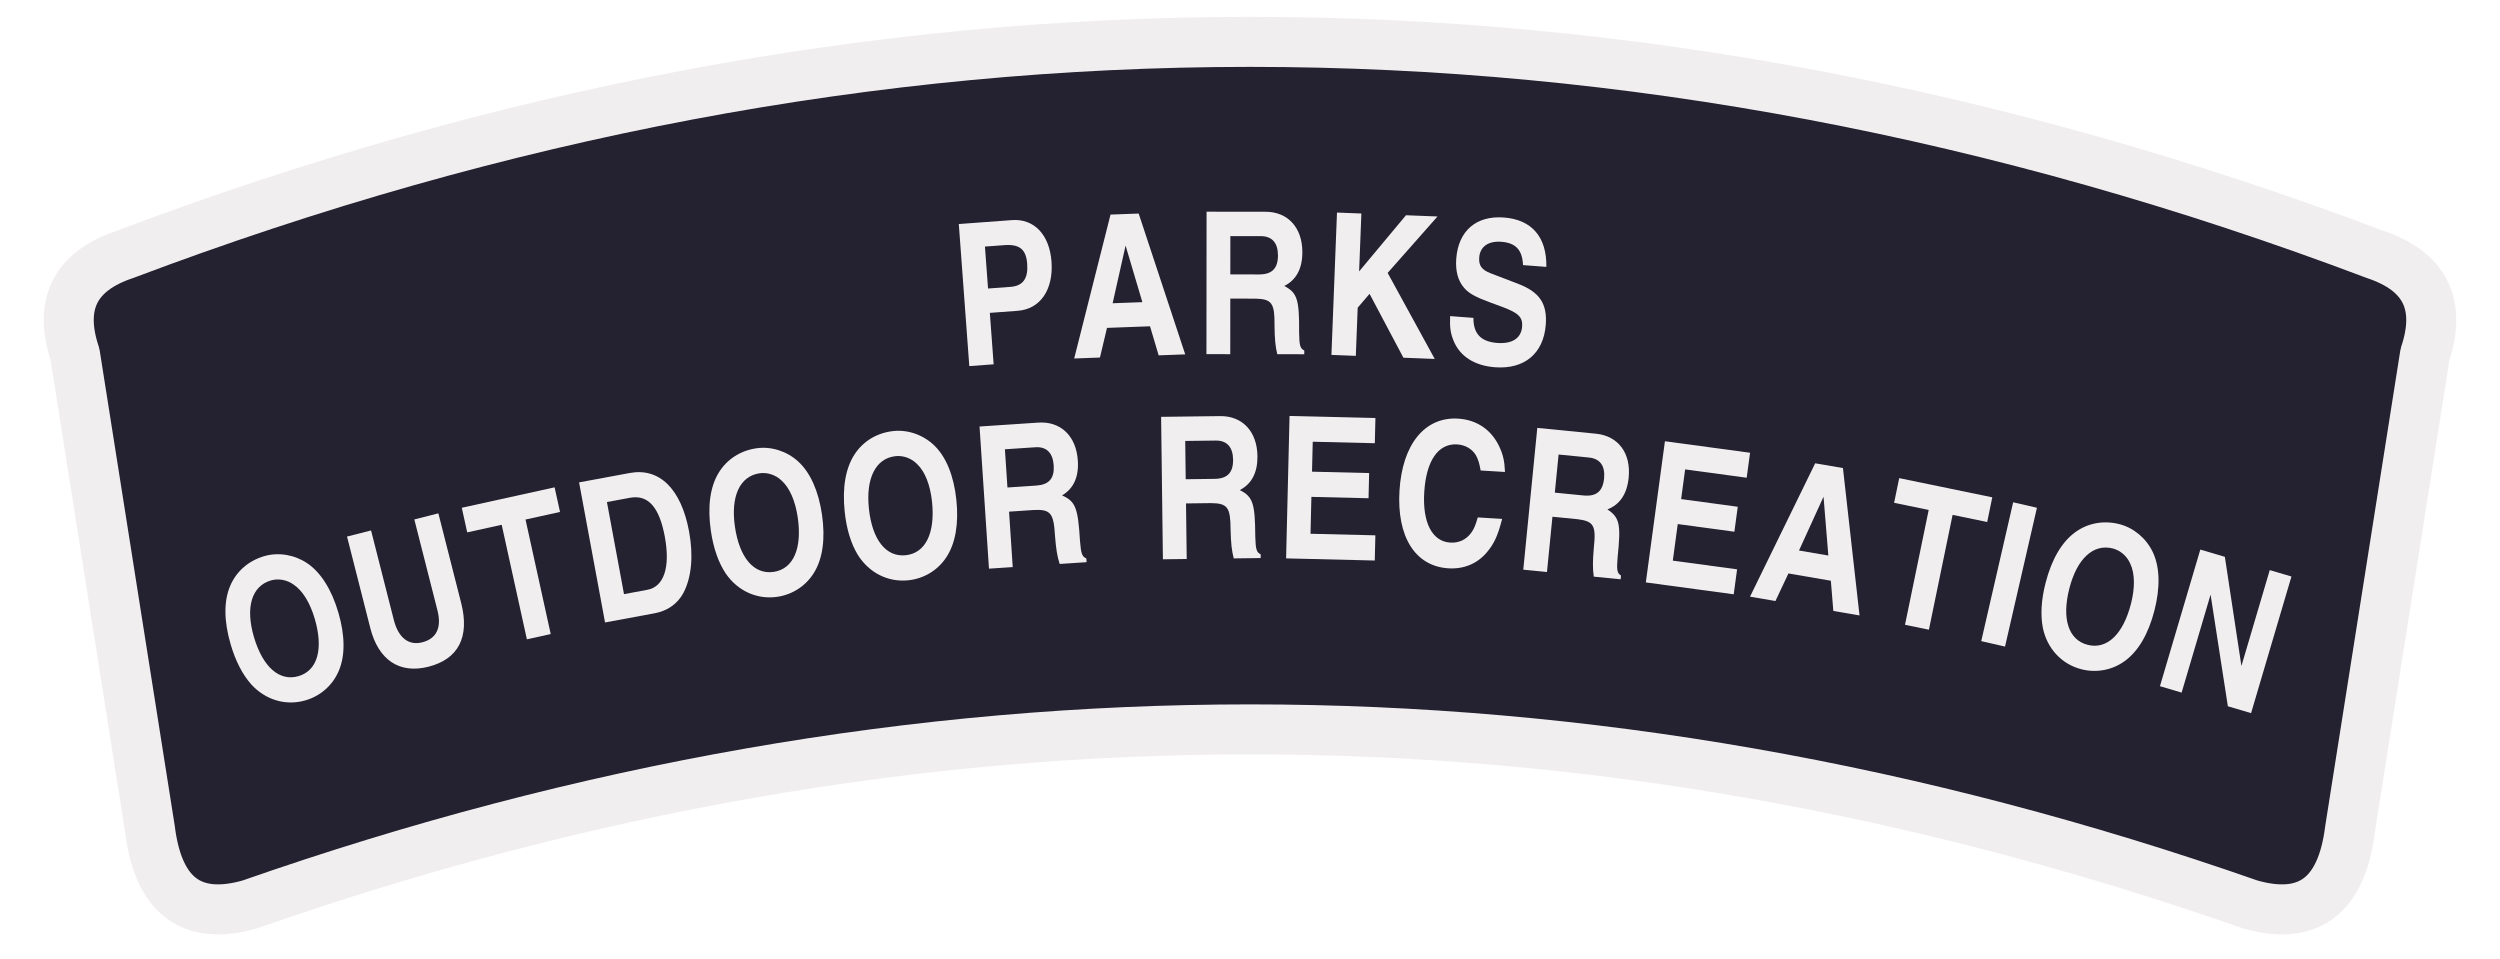
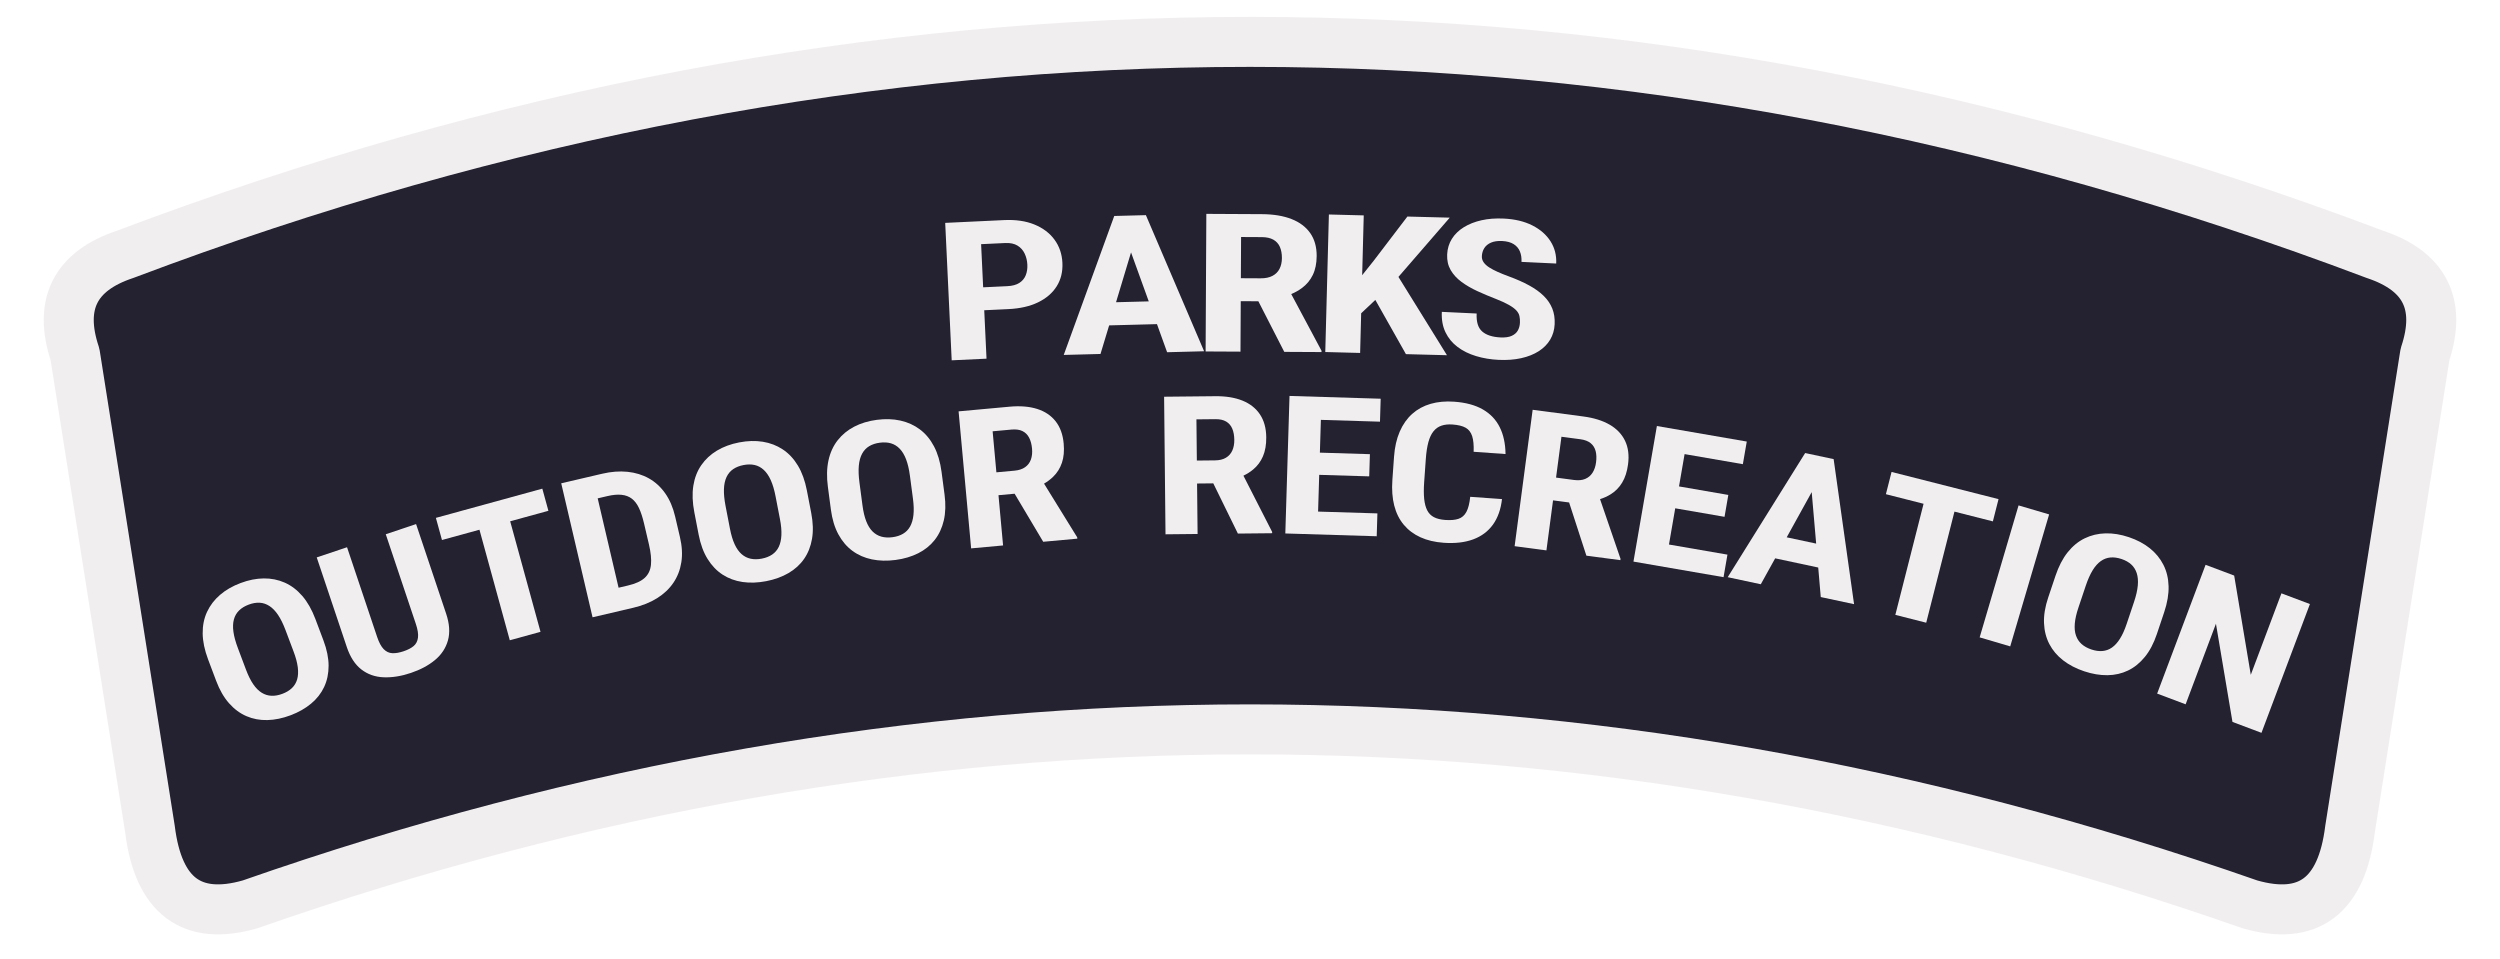
<svg xmlns="http://www.w3.org/2000/svg" viewBox="0 0 485 186" role="img">
  <g transform="translate(2.842170943040401e-14 0.85) scale(4.85)" data-master-id="bc-detached-rocker-double-v1" data-master-geometry-hash="1eafa91a6ab8a936f08523cee4ec2c89b059ab47215e9ee1f593f27a03dc9eb1">
    <g data-master-id="bc-detached-rocker-double-v1" data-master-geometry-hash="1eafa91a6ab8a936f08523cee4ec2c89b059ab47215e9ee1f593f27a03dc9eb1">
      <path d="M5 10 Q50 -7 95 10 Q98 11 97 14 L94 33 Q93.5 37 90 36 Q50 22 10 36 Q6.5 37 6 33 L3 14 Q2 11 5 10 Z" fill="#242130" stroke="#f1eef0" stroke-width="2" stroke-linejoin="round" stroke-linecap="round" data-component="shared-rocker-border" />
    </g>
    <g data-alignment="parallel-curves-equal-ink-margins" transform="translate(0 2.492347)">
      <g data-caption="PARKS">
-         <path d="M185 260H326C440 260 514 353 514 495C514 631 442 718 331 718H62V0H185ZM185 383V595H283C360 595 391 566 391 492C391 418 361 383 299 383Z" fill="#f1eef0" transform="translate(40.44593 11.85296) rotate(-4.22569) scale(0.00793637 -0.00793637) translate(-273.5 0)" />
-         <path d="M187 148H404L442 0H576L368 718H226L16 0H146ZM296 559 370 271H220Z" fill="#f1eef0" transform="translate(45.18789 11.58954) rotate(-2.13124) scale(0.00793637 -0.00793637) translate(-296 0)" />
-         <path d="M62 0H182V280H309C392 278 406 257 405 144C406 76 409 41 419 0H555V19C534 29 530 45 529 108C530 276 520 309 454 344C514 374 545 431 545 514C545 638 472 718 359 718H62ZM182 402V595H336C392 595 422 561 422 498C422 432 392 402 327 402Z" fill="#f1eef0" transform="translate(50.11489 11.50005) rotate(0.05091) scale(0.00793637 -0.00793637) translate(-296 0)" />
-         <path d="M194 243 251 315 434 0H592L338 424L578 718H419L194 426V718H71V0H194Z" fill="#f1eef0" transform="translate(55.04171 11.59829) rotate(2.23283) scale(0.00793637 -0.00793637) translate(-296 0)" />
-         <path d="M32 221C34 163 41 134 59 98C97 22 174 -19 277 -19C426 -19 516 69 516 214C516 321 472 376 362 409L218 452C173 466 156 486 156 527C156 581 195 614 261 614C334 614 370 581 379 505H497C488 655 406 737 265 737C125 737 41 653 41 512C41 450 58 402 91 369C116 343 153 326 228 305L291 287C374 263 398 243 398 196C398 137 355 104 279 104C196 104 155 142 150 221Z" fill="#f1eef0" transform="translate(59.7832 11.87009) rotate(4.32666) scale(0.00793637 -0.00793637) translate(-273.5 0)" />
+         <path d="M614 513L614 513L411 513L411 0L118 0L118 1456L614 1456Q761 1456 866.5 1394Q972 1332 1029 1223.5Q1086 1115 1086 975L1086 975Q1086 834 1029 730.5Q972 627 866.5 570Q761 513 614 513ZM411 1213L411 756L614 756Q677 756 716 784Q755 812 773 861.5Q791 911 791 973L791 973Q791 1036 773 1091Q755 1146 716 1179.5Q677 1213 614 1213L614 1213L411 1213Z" fill="#f1eef0" transform="translate(40.27406 11.6408) rotate(-2.70521) scale(0.00476 -0.00378) translate(-582 0)" />
+         <path d="M1203 0L892 0L813 300L411 300L332 0L23 0L478 1456L744 1456L1203 0ZM474 543L749 543L611 1066L474 543Z" fill="#f1eef0" transform="translate(45.34968 11.45645) rotate(-1.50367) scale(0.00476 -0.00378) translate(-611.5 0)" />
+         <path d="M119 0L119 1456L586 1456Q732 1456 835 1406Q938 1356 993 1258Q1048 1160 1048 1016L1048 1016Q1048 898 1016 814.5Q984 731 925 676L925 676Q886 639 836 612L836 612L1093 14L1093 0L780 0L560 534L412 534L412 0L119 0ZM412 1213L412 777L578 777Q638 777 677.5 803.5Q717 830 736.5 878.5Q756 927 756 992L756 992Q756 1061 738.5 1110.5Q721 1160 683.5 1186.5Q646 1213 586 1213L586 1213L412 1213Z" fill="#f1eef0" transform="translate(50.35459 11.40186) rotate(0.3008) scale(0.00476 -0.00378) translate(-566.5 0)" />
+         <path d="M118 1456L411 1456L411 823L504 978L778 1456L1134 1456L716 815L1141 0L796 0L527 565L411 420L411 0L118 0L118 1456Z" fill="#f1eef0" transform="translate(55.14515 11.46944) rotate(1.50367) scale(0.00476 -0.00378) translate(-566.5 0)" />
+         <path d="M734 383L734 383Q734 422 727 454Q720 486 697.5 513Q675 540 632.5 567Q590 594 522 623L522 623Q441 657 365 695.5Q289 734 228 785Q167 836 131.5 905.5Q96 975 96 1069L96 1069Q96 1161 129.5 1236Q163 1311 225 1364.5Q287 1418 370.5 1447Q454 1476 557 1476L557 1476Q697 1476 799.5 1418Q902 1360 958.5 1259Q1015 1158 1015 1027L1015 1027L723 1027Q723 1089 705.5 1136.5Q688 1184 650 1211Q612 1238 552 1238L552 1238Q496 1238 459.5 1215.5Q423 1193 405.5 1154.5Q388 1116 388 1068L388 1068Q388 1032 405.5 1003.5Q423 975 454 952.5Q485 930 527.5 909Q570 888 621 868L621 868Q720 829 796 782.5Q872 736 923 678.5Q974 621 1000 549Q1026 477 1026 385L1026 385Q1026 294 994.5 219.5Q963 145 903 91.5Q843 38 758.5 9Q674 -20 570 -20L570 -20Q469 -20 379 8.5Q289 37 220.5 95.5Q152 154 113 244.5Q74 335 74 459L74 459L367 459Q367 393 380 346.5Q393 300 420 272.5Q447 245 486.5 231.5Q526 218 577 218L577 218Q635 218 669.5 240Q704 262 719 299Q734 336 734 383Z" fill="#f1eef0" transform="translate(59.86619 11.64743) rotate(2.70521) scale(0.00476 -0.00378) translate(-552.5 0)" />
      </g>
      <g transform="translate(0 -0.8296862)">
        <g data-caption="OUTDOOR RECREATION">
-           <path d="M323 737C241 737 167 703 117 642C64 578 36 481 36 358C36 269 51 194 79 135C126 39 216 -19 319 -19C398 -19 472 16 521 76C574 140 602 237 602 359C602 480 574 578 521 642C472 701 398 737 323 737ZM321 610C360 610 399 591 425 558C460 516 479 447 479 362C479 203 419 108 319 108C219 108 159 203 159 361C159 516 220 610 321 610Z" fill="#f1eef0" transform="translate(12.17913 26.03107) rotate(-16.30353) scale(0.00793637 -0.00793637) translate(-319 0)" />
-           <path d="M534 718H409V245C409 155 369 108 295 108C224 108 184 160 184 252V718H59V242C59 76 144 -19 295 -19C451 -19 534 75 534 251Z" fill="#f1eef0" transform="translate(17.10855 24.68323) rotate(-14.27143) scale(0.00793637 -0.00793637) translate(-296 0)" />
-           <path d="M312 591H490V718H11V591H189V0H312Z" fill="#f1eef0" transform="translate(21.55207 23.6293) rotate(-12.40752) scale(0.00793637 -0.00793637) translate(-250.5 0)" />
-           <path d="M62 0H317C382 0 439 26 478 75C532 144 562 249 562 374C562 592 474 718 322 718H62ZM182 595H300C393 595 437 522 437 370C437 214 387 123 302 123H182Z" fill="#f1eef0" transform="translate(26.02784 22.72208) rotate(-10.50274) scale(0.00793637 -0.00793637) translate(-296 0)" />
-           <path d="M323 737C241 737 167 703 117 642C64 578 36 481 36 358C36 269 51 194 79 135C126 39 216 -19 319 -19C398 -19 472 16 521 76C574 140 602 237 602 359C602 480 574 578 521 642C472 701 398 737 323 737ZM321 610C360 610 399 591 425 558C460 516 479 447 479 362C479 203 419 108 319 108C219 108 159 203 159 361C159 516 220 610 321 610Z" fill="#f1eef0" transform="translate(31.06927 21.88574) rotate(-8.32897) scale(0.00793637 -0.00793637) translate(-319 0)" />
-           <path d="M323 737C241 737 167 703 117 642C64 578 36 481 36 358C36 269 51 194 79 135C126 39 216 -19 319 -19C398 -19 472 16 521 76C574 140 602 237 602 359C602 480 574 578 521 642C472 701 398 737 323 737ZM321 610C360 610 399 591 425 558C460 516 479 447 479 362C479 203 419 108 319 108C219 108 159 203 159 361C159 516 220 610 321 610Z" fill="#f1eef0" transform="translate(36.32051 21.22358) rotate(-6.03887) scale(0.00793637 -0.00793637) translate(-319 0)" />
-           <path d="M62 0H182V280H309C392 278 406 257 405 144C406 76 409 41 419 0H555V19C534 29 530 45 529 108C530 276 520 309 454 344C514 374 545 431 545 514C545 638 472 718 359 718H62ZM182 402V595H336C392 595 422 561 422 498C422 432 392 402 327 402Z" fill="#f1eef0" transform="translate(41.41199 20.78519) rotate(-3.79974) scale(0.00793637 -0.00793637) translate(-296 0)" />
-           <path d="M62 0H182V280H309C392 278 406 257 405 144C406 76 409 41 419 0H555V19C534 29 530 45 529 108C530 276 520 309 454 344C514 374 545 431 545 514C545 638 472 718 359 718H62ZM182 402V595H336C392 595 422 561 422 498C422 432 392 402 327 402Z" fill="#f1eef0" transform="translate(48.37309 20.51024) rotate(-0.72084) scale(0.00793637 -0.00793637) translate(-296 0)" />
-           <path d="M495 718H62V0H509V127H182V313H470V440H182V591H495Z" fill="#f1eef0" transform="translate(53.12227 20.5377) rotate(1.3832) scale(0.00793637 -0.00793637) translate(-273.5 0)" />
-           <path d="M561 483C555 540 546 570 524 610C479 692 402 737 309 737C141 737 36 591 36 357C36 124 138 -19 306 -19C384 -19 450 13 495 74C529 120 545 162 561 246H438C429 206 423 188 410 167C386 130 351 111 307 111C216 111 161 203 161 356C161 515 216 607 312 607C353 607 388 589 409 559C422 538 429 522 438 483Z" fill="#f1eef0" transform="translate(57.86726 20.73933) rotate(3.48166) scale(0.00793637 -0.00793637) translate(-296 0)" />
-           <path d="M62 0H182V280H309C392 278 406 257 405 144C406 76 409 41 419 0H555V19C534 29 530 45 529 108C530 276 520 309 454 344C514 374 545 431 545 514C545 638 472 718 359 718H62ZM182 402V595H336C392 595 422 561 422 498C422 432 392 402 327 402Z" fill="#f1eef0" transform="translate(62.77944 21.1315) rotate(5.6442) scale(0.00793637 -0.00793637) translate(-296 0)" />
-           <path d="M495 718H62V0H509V127H182V313H470V440H182V591H495Z" fill="#f1eef0" transform="translate(67.49651 21.68372) rotate(7.70584) scale(0.00793637 -0.00793637) translate(-273.5 0)" />
-           <path d="M187 148H404L442 0H576L368 718H226L16 0H146ZM296 559 370 271H220Z" fill="#f1eef0" transform="translate(72.19084 22.40412) rotate(9.73782) scale(0.00793637 -0.00793637) translate(-296 0)" />
-           <path d="M312 591H490V718H11V591H189V0H312Z" fill="#f1eef0" transform="translate(76.67821 23.25207) rotate(11.65745) scale(0.00793637 -0.00793637) translate(-250.5 0)" />
-           <path d="M175 718H52V0H175Z" fill="#f1eef0" transform="translate(79.729 23.91748) rotate(12.94781) scale(0.00793637 -0.00793637) translate(-114 0)" />
-           <path d="M323 737C241 737 167 703 117 642C64 578 36 481 36 358C36 269 51 194 79 135C126 39 216 -19 319 -19C398 -19 472 16 521 76C574 140 602 237 602 359C602 480 574 578 521 642C472 701 398 737 323 737ZM321 610C360 610 399 591 425 558C460 516 479 447 479 362C479 203 419 108 319 108C219 108 159 203 159 361C159 516 220 610 321 610Z" fill="#f1eef0" transform="translate(83.29088 24.78545) rotate(14.43754) scale(0.00793637 -0.00793637) translate(-319 0)" />
-           <path d="M422 214 186 718H57V0H171V515L414 0H536V718H422Z" fill="#f1eef0" transform="translate(88.21644 26.14737) rotate(16.46486) scale(0.00793637 -0.00793637) translate(-296 0)" />
+           <path d="M1141 841L1141 841L1141 598Q1141 444 1103.5 328.5Q1066 213 997.5 135.5Q929 58 832.5 19Q736 -20 619 -20L619 -20Q502 -20 405.5 19Q309 58 239.5 135.5Q170 213 132 328.5Q94 444 94 598L94 598L94 841Q94 999 131 1117.5Q168 1236 238 1315.5Q308 1395 404 1435.5Q500 1476 617 1476L617 1476Q734 1476 830 1435.5Q926 1395 996 1315.5Q1066 1236 1103.5 1117.5Q1141 999 1141 841ZM850 598L850 598L850 843Q850 947 835 1020.5Q820 1094 790 1141Q760 1188 717 1210Q674 1232 617 1232L617 1232Q560 1232 516.5 1210Q473 1188 443.5 1141Q414 1094 399.5 1020.5Q385 947 385 843L385 843L385 598Q385 498 400 427Q415 356 445 311Q475 266 518.5 244.5Q562 223 619 223L619 223Q675 223 718.5 244.5Q762 266 791 311Q820 356 835 427Q850 498 850 598Z" fill="#f1eef0" transform="translate(11.59075 26.70453) rotate(-20.61463) scale(0.00438 -0.00378) translate(-618 0)" />
+           <path d="M772 456L772 1456L1064 1456L1064 456Q1064 288 1002.5 182.5Q941 77 833 28.5Q725 -20 586 -20L586 -20Q446 -20 337 28.5Q228 77 167.5 182.5Q107 288 107 456L107 456L107 1456L399 1456L399 456Q399 361 420.5 310Q442 259 483.5 240.5Q525 222 586 222L586 222Q648 222 688.5 240.5Q729 259 750.5 310Q772 361 772 456L772 456Z" fill="#f1eef0" transform="translate(16.40239 25.01089) rotate(-18.5466) scale(0.00438 -0.00378) translate(-584.5 0)" />
+           <path d="M52 1456L1060 1456L1060 1213L698 1213L698 0L407 0L407 1213L52 1213L52 1456Z" fill="#f1eef0" transform="translate(21.01895 23.60044) rotate(-15.34961) scale(0.00438 -0.00378) translate(-555.5 0)" />
+           <path d="M498 0L498 0L118 0L118 1456L502 1456Q628 1456 731 1415Q834 1374 908 1295.5Q982 1217 1022 1102Q1062 987 1062 840L1062 840L1062 615Q1062 467 1022 353Q982 239 908.5 160.5Q835 82 731 41Q627 0 498 0ZM411 1213L411 242L498 242Q604 242 663 280Q722 318 746.5 400Q771 482 771 615L771 615L771 842Q771 943 758 1013.5Q745 1084 714 1127.5Q683 1171 631 1192Q579 1213 502 1213L502 1213L411 1213Z" fill="#f1eef0" transform="translate(25.66585 22.3943) rotate(-13.16119) scale(0.00438 -0.00378) translate(-578.5 0)" />
+           <path d="M1141 841L1141 841L1141 598Q1141 444 1103.5 328.5Q1066 213 997.5 135.5Q929 58 832.5 19Q736 -20 619 -20L619 -20Q502 -20 405.5 19Q309 58 239.5 135.5Q170 213 132 328.5Q94 444 94 598L94 598L94 841Q94 999 131 1117.5Q168 1236 238 1315.5Q308 1395 404 1435.5Q500 1476 617 1476L617 1476Q734 1476 830 1435.5Q926 1395 996 1315.5Q1066 1236 1103.5 1117.5Q1141 999 1141 841ZM850 598L850 598L850 843Q850 947 835 1020.5Q820 1094 790 1141Q760 1188 717 1210Q674 1232 617 1232L617 1232Q560 1232 516.5 1210Q473 1188 443.5 1141Q414 1094 399.5 1020.5Q385 947 385 843L385 843L385 598Q385 498 400 427Q415 356 445 311Q475 266 518.5 244.5Q562 223 619 223L619 223Q675 223 718.5 244.5Q762 266 791 311Q820 356 835 427Q850 498 850 598Z" fill="#f1eef0" transform="translate(30.6288 21.33562) rotate(-10.93298) scale(0.00438 -0.00378) translate(-618 0)" />
+           <path d="M1141 841L1141 841L1141 598Q1141 444 1103.5 328.5Q1066 213 997.5 135.5Q929 58 832.5 19Q736 -20 619 -20L619 -20Q502 -20 405.5 19Q309 58 239.5 135.5Q170 213 132 328.5Q94 444 94 598L94 598L94 841Q94 999 131 1117.5Q168 1236 238 1315.5Q308 1395 404 1435.5Q500 1476 617 1476L617 1476Q734 1476 830 1435.5Q926 1395 996 1315.5Q1066 1236 1103.5 1117.5Q1141 999 1141 841ZM850 598L850 598L850 843Q850 947 835 1020.5Q820 1094 790 1141Q760 1188 717 1210Q674 1232 617 1232L617 1232Q560 1232 516.5 1210Q473 1188 443.5 1141Q414 1094 399.5 1020.5Q385 947 385 843L385 843L385 598Q385 498 400 427Q415 356 445 311Q475 266 518.5 244.5Q562 223 619 223L619 223Q675 223 718.5 244.5Q762 266 791 311Q820 356 835 427Q850 498 850 598Z" fill="#f1eef0" transform="translate(35.80719 20.48623) rotate(-7.52896) scale(0.00438 -0.00378) translate(-618 0)" />
+           <path d="M119 0L119 1456L586 1456Q732 1456 835 1406Q938 1356 993 1258Q1048 1160 1048 1016L1048 1016Q1048 898 1016 814.5Q984 731 925 676L925 676Q886 639 836 612L836 612L1093 14L1093 0L780 0L560 534L412 534L412 0L119 0ZM412 1213L412 777L578 777Q638 777 677.5 803.5Q717 830 736.5 878.5Q756 927 756 992L756 992Q756 1061 738.5 1110.5Q721 1160 683.5 1186.5Q646 1213 586 1213L586 1213L412 1213Z" fill="#f1eef0" transform="translate(40.79699 19.91846) rotate(-5.22801) scale(0.00438 -0.00378) translate(-566.5 0)" />
+           <path d="M119 0L119 1456L586 1456Q732 1456 835 1406Q938 1356 993 1258Q1048 1160 1048 1016L1048 1016Q1048 898 1016 814.5Q984 731 925 676L925 676Q886 639 836 612L836 612L1093 14L1093 0L780 0L560 534L412 534L412 0L119 0ZM412 1213L412 777L578 777Q638 777 677.5 803.5Q717 830 736.5 878.5Q756 927 756 992L756 992Q756 1061 738.5 1110.5Q721 1160 683.5 1186.5Q646 1213 586 1213L586 1213L412 1213Z" fill="#f1eef0" transform="translate(48.58026 19.51443) rotate(-0.58249) scale(0.00438 -0.00378) translate(-566.5 0)" />
+           <path d="M411 242L953 242L953 0L118 0L118 1456L951 1456L951 1213L411 1213L411 866L868 866L868 631L411 631L411 242Z" fill="#f1eef0" transform="translate(53.09609 19.55207) rotate(1.74698) scale(0.00438 -0.00378) translate(-502.5 0)" />
+           <path d="M812 485L812 485L1103 485Q1097 321 1037 208.5Q977 96 866.5 38Q756 -20 600 -20L600 -20Q479 -20 385 20.5Q291 61 225 140Q159 219 125.5 335.5Q92 452 92 604L92 604L92 851Q92 1003 127.5 1120Q163 1237 229.5 1316.5Q296 1396 390.5 1436.5Q485 1477 604 1477L604 1477Q763 1477 870 1417Q977 1357 1035.5 1242.5Q1094 1128 1106 963L1106 963L814 963Q811 1067 790.5 1126.5Q770 1186 726 1210.5Q682 1235 604 1235L604 1235Q546 1235 504 1214.5Q462 1194 435 1149Q408 1104 395.5 1031Q383 958 383 853L383 853L383 604Q383 501 394 428.5Q405 356 429 310Q453 264 494.5 243Q536 222 600 222L600 222Q674 222 719.5 244Q765 266 787 323Q809 380 812 485Z" fill="#f1eef0" transform="translate(57.68025 19.79241) rotate(4.07069) scale(0.00438 -0.00378) translate(-583.5 0)" />
+           <path d="M119 0L119 1456L586 1456Q732 1456 835 1406Q938 1356 993 1258Q1048 1160 1048 1016L1048 1016Q1048 898 1016 814.5Q984 731 925 676L925 676Q886 639 836 612L836 612L1093 14L1093 0L780 0L560 534L412 534L412 0L119 0ZM412 1213L412 777L578 777Q638 777 677.5 803.5Q717 830 736.5 878.5Q756 927 756 992L756 992Q756 1061 738.5 1110.5Q721 1160 683.5 1186.5Q646 1213 586 1213L586 1213L412 1213Z" fill="#f1eef0" transform="translate(62.52807 20.26621) rotate(7.52896) scale(0.00438 -0.00378) translate(-566.5 0)" />
+           <path d="M411 242L953 242L953 0L118 0L118 1456L951 1456L951 1213L411 1213L411 866L868 866L868 631L411 631L411 242Z" fill="#f1eef0" transform="translate(66.99768 20.91277) rotate(9.80575) scale(0.00438 -0.00378) translate(-502.5 0)" />
+           <path d="M1203 0L892 0L813 300L411 300L332 0L23 0L478 1456L744 1456L1203 0ZM474 543L749 543L611 1066L474 543Z" fill="#f1eef0" transform="translate(71.62892 21.78791) rotate(12.05171) scale(0.00438 -0.00378) translate(-611.5 0)" />
+           <path d="M52 1456L1060 1456L1060 1213L698 1213L698 0L407 0L407 1213L52 1213L52 1456Z" fill="#f1eef0" transform="translate(76.44369 22.91694) rotate(14.26071) scale(0.00438 -0.00378) translate(-555.5 0)" />
+           <path d="M131 1456L422 1456L422 0L131 0L131 1456Z" fill="#f1eef0" transform="translate(79.79742 23.83736) rotate(16.42727) scale(0.00438 -0.00378) translate(-276.5 0)" />
+           <path d="M1141 841L1141 841L1141 598Q1141 444 1103.5 328.5Q1066 213 997.5 135.5Q929 58 832.5 19Q736 -20 619 -20L619 -20Q502 -20 405.5 19Q309 58 239.5 135.5Q170 213 132 328.5Q94 444 94 598L94 598L94 841Q94 999 131 1117.5Q168 1236 238 1315.5Q308 1395 404 1435.5Q500 1476 617 1476L617 1476Q734 1476 830 1435.5Q926 1395 996 1315.5Q1066 1236 1103.5 1117.5Q1141 999 1141 841ZM850 598L850 598L850 843Q850 947 835 1020.5Q820 1094 790 1141Q760 1188 717 1210Q674 1232 617 1232L617 1232Q560 1232 516.5 1210Q473 1188 443.5 1141Q414 1094 399.5 1020.5Q385 947 385 843L385 843L385 598Q385 498 400 427Q415 356 445 311Q475 266 518.5 244.5Q562 223 619 223L619 223Q675 223 718.5 244.5Q762 266 791 311Q820 356 835 427Q850 498 850 598Z" fill="#f1eef0" transform="translate(83.38366 24.93911) rotate(18.5466) scale(0.00438 -0.00378) translate(-618 0)" />
+           <path d="M858 1456L1136 1456L1136 0L853 0L396 911L396 0L118 0L118 1456L397 1456L858 535L858 1456Z" fill="#f1eef0" transform="translate(88.37234 26.69065) rotate(20.61463) scale(0.00438 -0.00378) translate(-627 0)" />
        </g>
      </g>
    </g>
  </g>
</svg>
